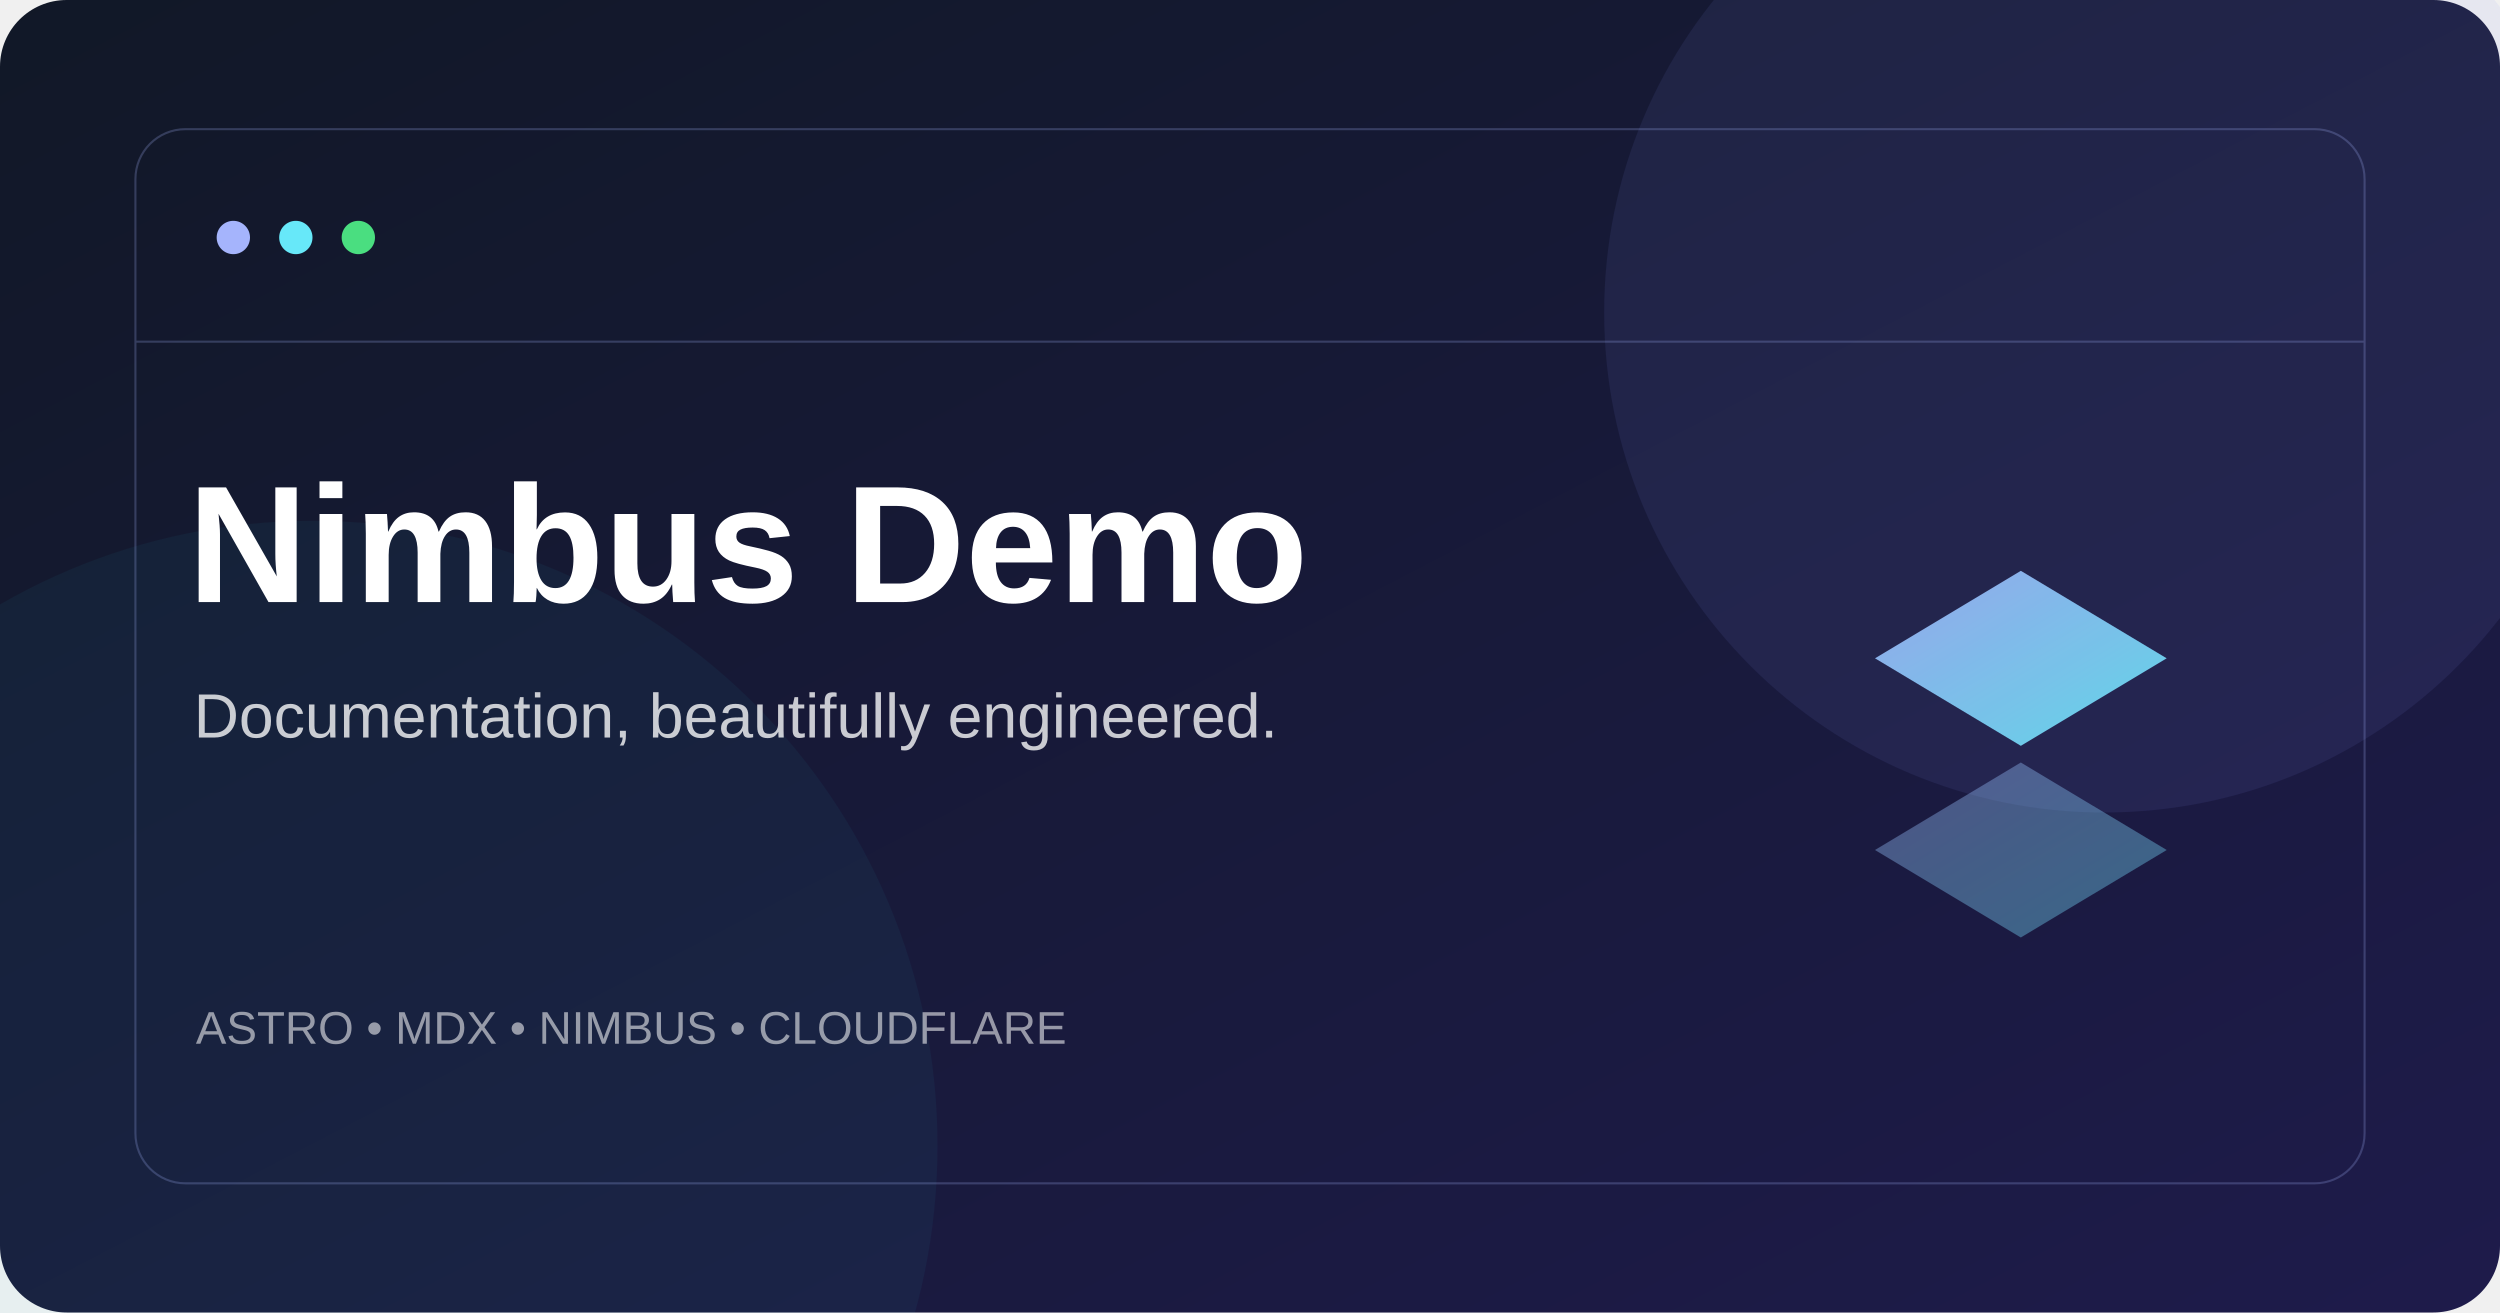
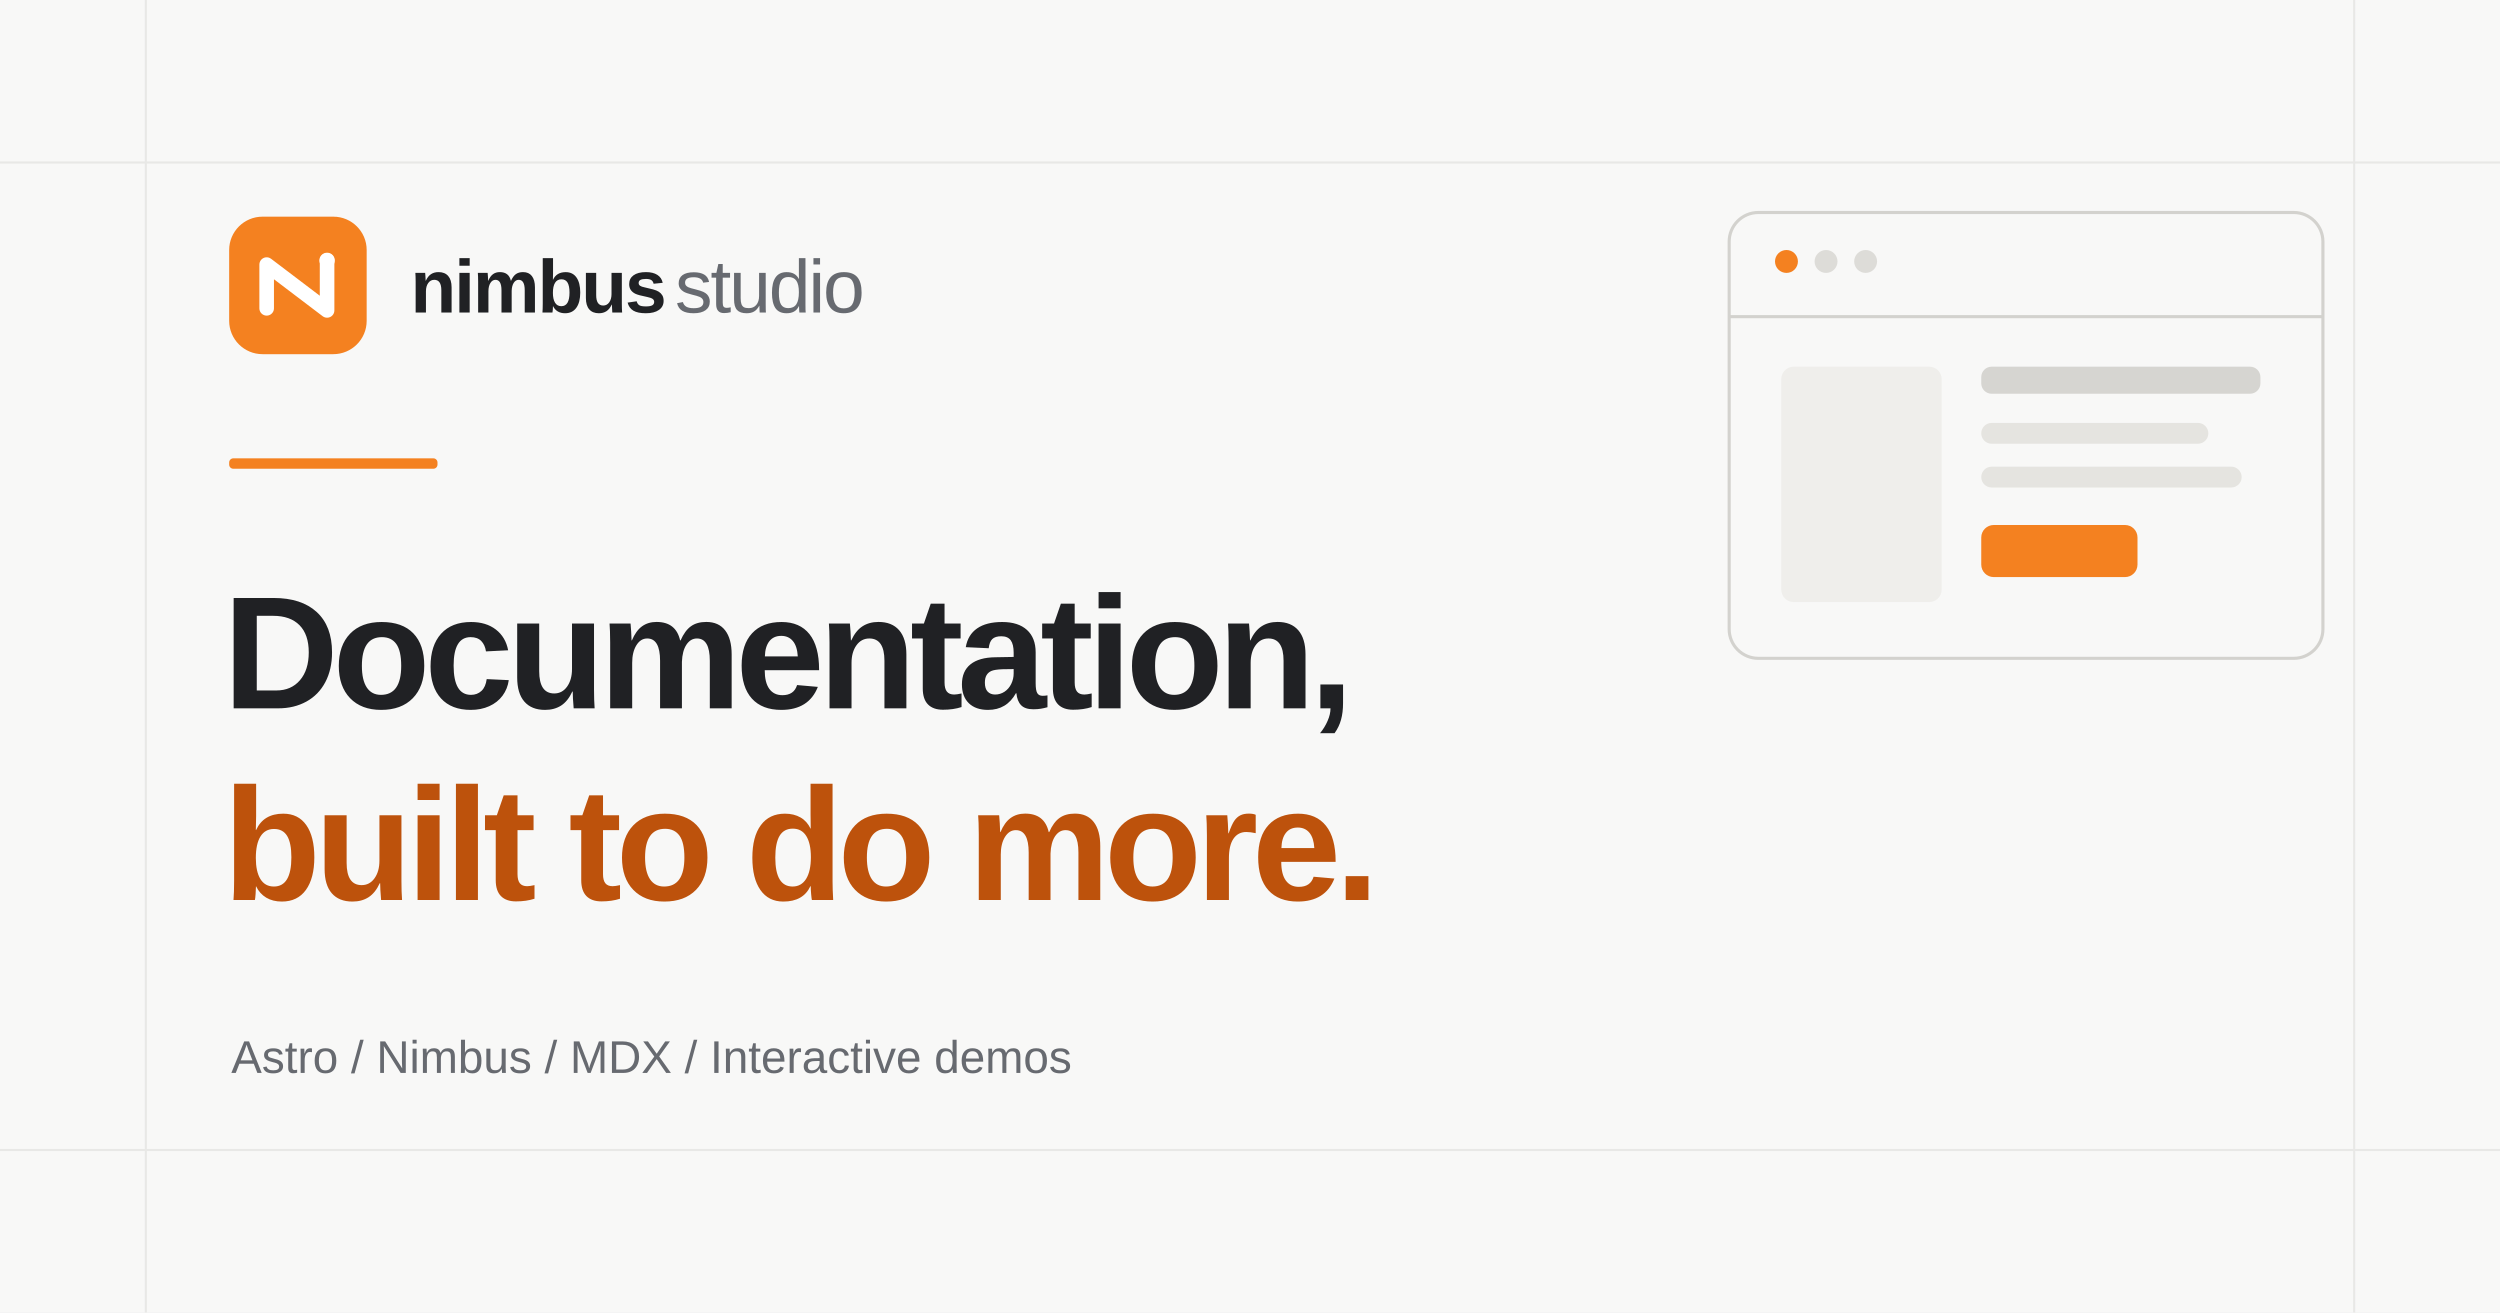
- <svg xmlns="http://www.w3.org/2000/svg" width="1200" height="630" viewBox="0 0 1200 630">
-   <defs>
-     <linearGradient id="bg" x1="0" y1="0" x2="1" y2="1">
-       <stop stop-color="#111827" />
-       <stop offset="1" stop-color="#1e1b4b" />
-     </linearGradient>
-     <linearGradient id="a" x1="0" y1="0" x2="1" y2="1">
-       <stop stop-color="#a5b4fc" />
-       <stop offset="1" stop-color="#67e8f9" />
-     </linearGradient>
-   </defs>
-   <rect width="1200" height="630" rx="32" fill="url(#bg)" />
-   <circle cx="1010" cy="150" r="240" fill="#818cf8" opacity=".09" />
-   <circle cx="150" cy="550" r="300" fill="#22d3ee" opacity=".05" />
-   <g fill="none" stroke="#a5b4fc" opacity=".24">
-     <rect x="65" y="62" width="1070" height="506" rx="24" />
-     <path d="M65 164H1135" />
+ <svg xmlns="http://www.w3.org/2000/svg" viewBox="0 0 1200 630" width="1200" height="630">
+   <rect width="1200" height="630" fill="#f8f8f7" />
+   <g stroke="#e8e8e6" stroke-width="1">
+     <path d="M0 78H1200M0 552H1200M70 0V630M1130 0V630" />
  </g>
-   <circle cx="112" cy="114" r="8" fill="#a5b4fc" />
-   <circle cx="142" cy="114" r="8" fill="#67e8f9" />
-   <circle cx="172" cy="114" r="8" fill="#4ade80" />
-   <g fill="#fff" font-family="Arial,sans-serif">
-     <text x="90" y="289" font-size="80" font-weight="700">Nimbus Demo</text>
-     <text x="93" y="354" font-size="30" opacity=".77">Documentation, beautifully engineered.</text>
-     <text x="94" y="501" font-size="22" opacity=".55">ASTRO  •  MDX  •  NIMBUS  •  CLOUDFLARE</text>
+   <rect x="110" y="104" width="66" height="66" rx="16" fill="#f48120" />
+   <path d="M128 148V127L157 149V125" fill="none" stroke="white" stroke-width="7" stroke-linecap="round" stroke-linejoin="round" />
+   <circle cx="157" cy="125" r="3.7" fill="#fff" />
+   <text x="197" y="150" font-family="Arial, sans-serif" font-weight="700" font-size="36" letter-spacing="-1" fill="#202124">nimbus</text>
+   <text x="324" y="150" font-family="Arial, sans-serif" font-weight="400" font-size="36" letter-spacing="-1" fill="#676a70">studio</text>
+   <rect x="110" y="220" width="100" height="5" rx="2" fill="#f48120" />
+   <text x="107" y="340" font-family="Arial, sans-serif" font-weight="700" font-size="77" letter-spacing="-3" fill="#202124">Documentation,</text>
+   <text x="107" y="432" font-family="Arial, sans-serif" font-weight="700" font-size="77" letter-spacing="-3" fill="#bd520c">built to do more.</text>
+   <text x="111" y="515" font-family="Arial, sans-serif" font-size="22" fill="#676a70">Astro  /  Nimbus  /  MDX  /  Interactive demos</text>
+   <g fill="none" stroke="#d3d2ce" stroke-width="1.5">
+     <rect x="830" y="102" width="285" height="214" rx="14" />
+     <path d="M830 152H1115" />
  </g>
-   <path d="M970 274l70 42-70 42-70-42z" fill="url(#a)" opacity=".9" />
-   <path d="M970 366l70 42-70 42-70-42z" fill="url(#a)" opacity=".38" />
+   <rect x="852" y="120" width="11" height="11" rx="5.5" fill="#f48120" />
+   <rect x="871" y="120" width="11" height="11" rx="5.5" fill="#dddcd8" />
+   <rect x="890" y="120" width="11" height="11" rx="5.5" fill="#dddcd8" />
+   <rect x="855" y="176" width="77" height="113" rx="6" fill="#efeeeb" />
+   <rect x="951" y="176" width="134" height="13" rx="5" fill="#d6d5d1" />
+   <rect x="951" y="203" width="109" height="10" rx="5" fill="#e5e4e0" />
+   <rect x="951" y="224" width="125" height="10" rx="5" fill="#e5e4e0" />
+   <rect x="951" y="252" width="75" height="25" rx="6" fill="#f48120" />
</svg>
